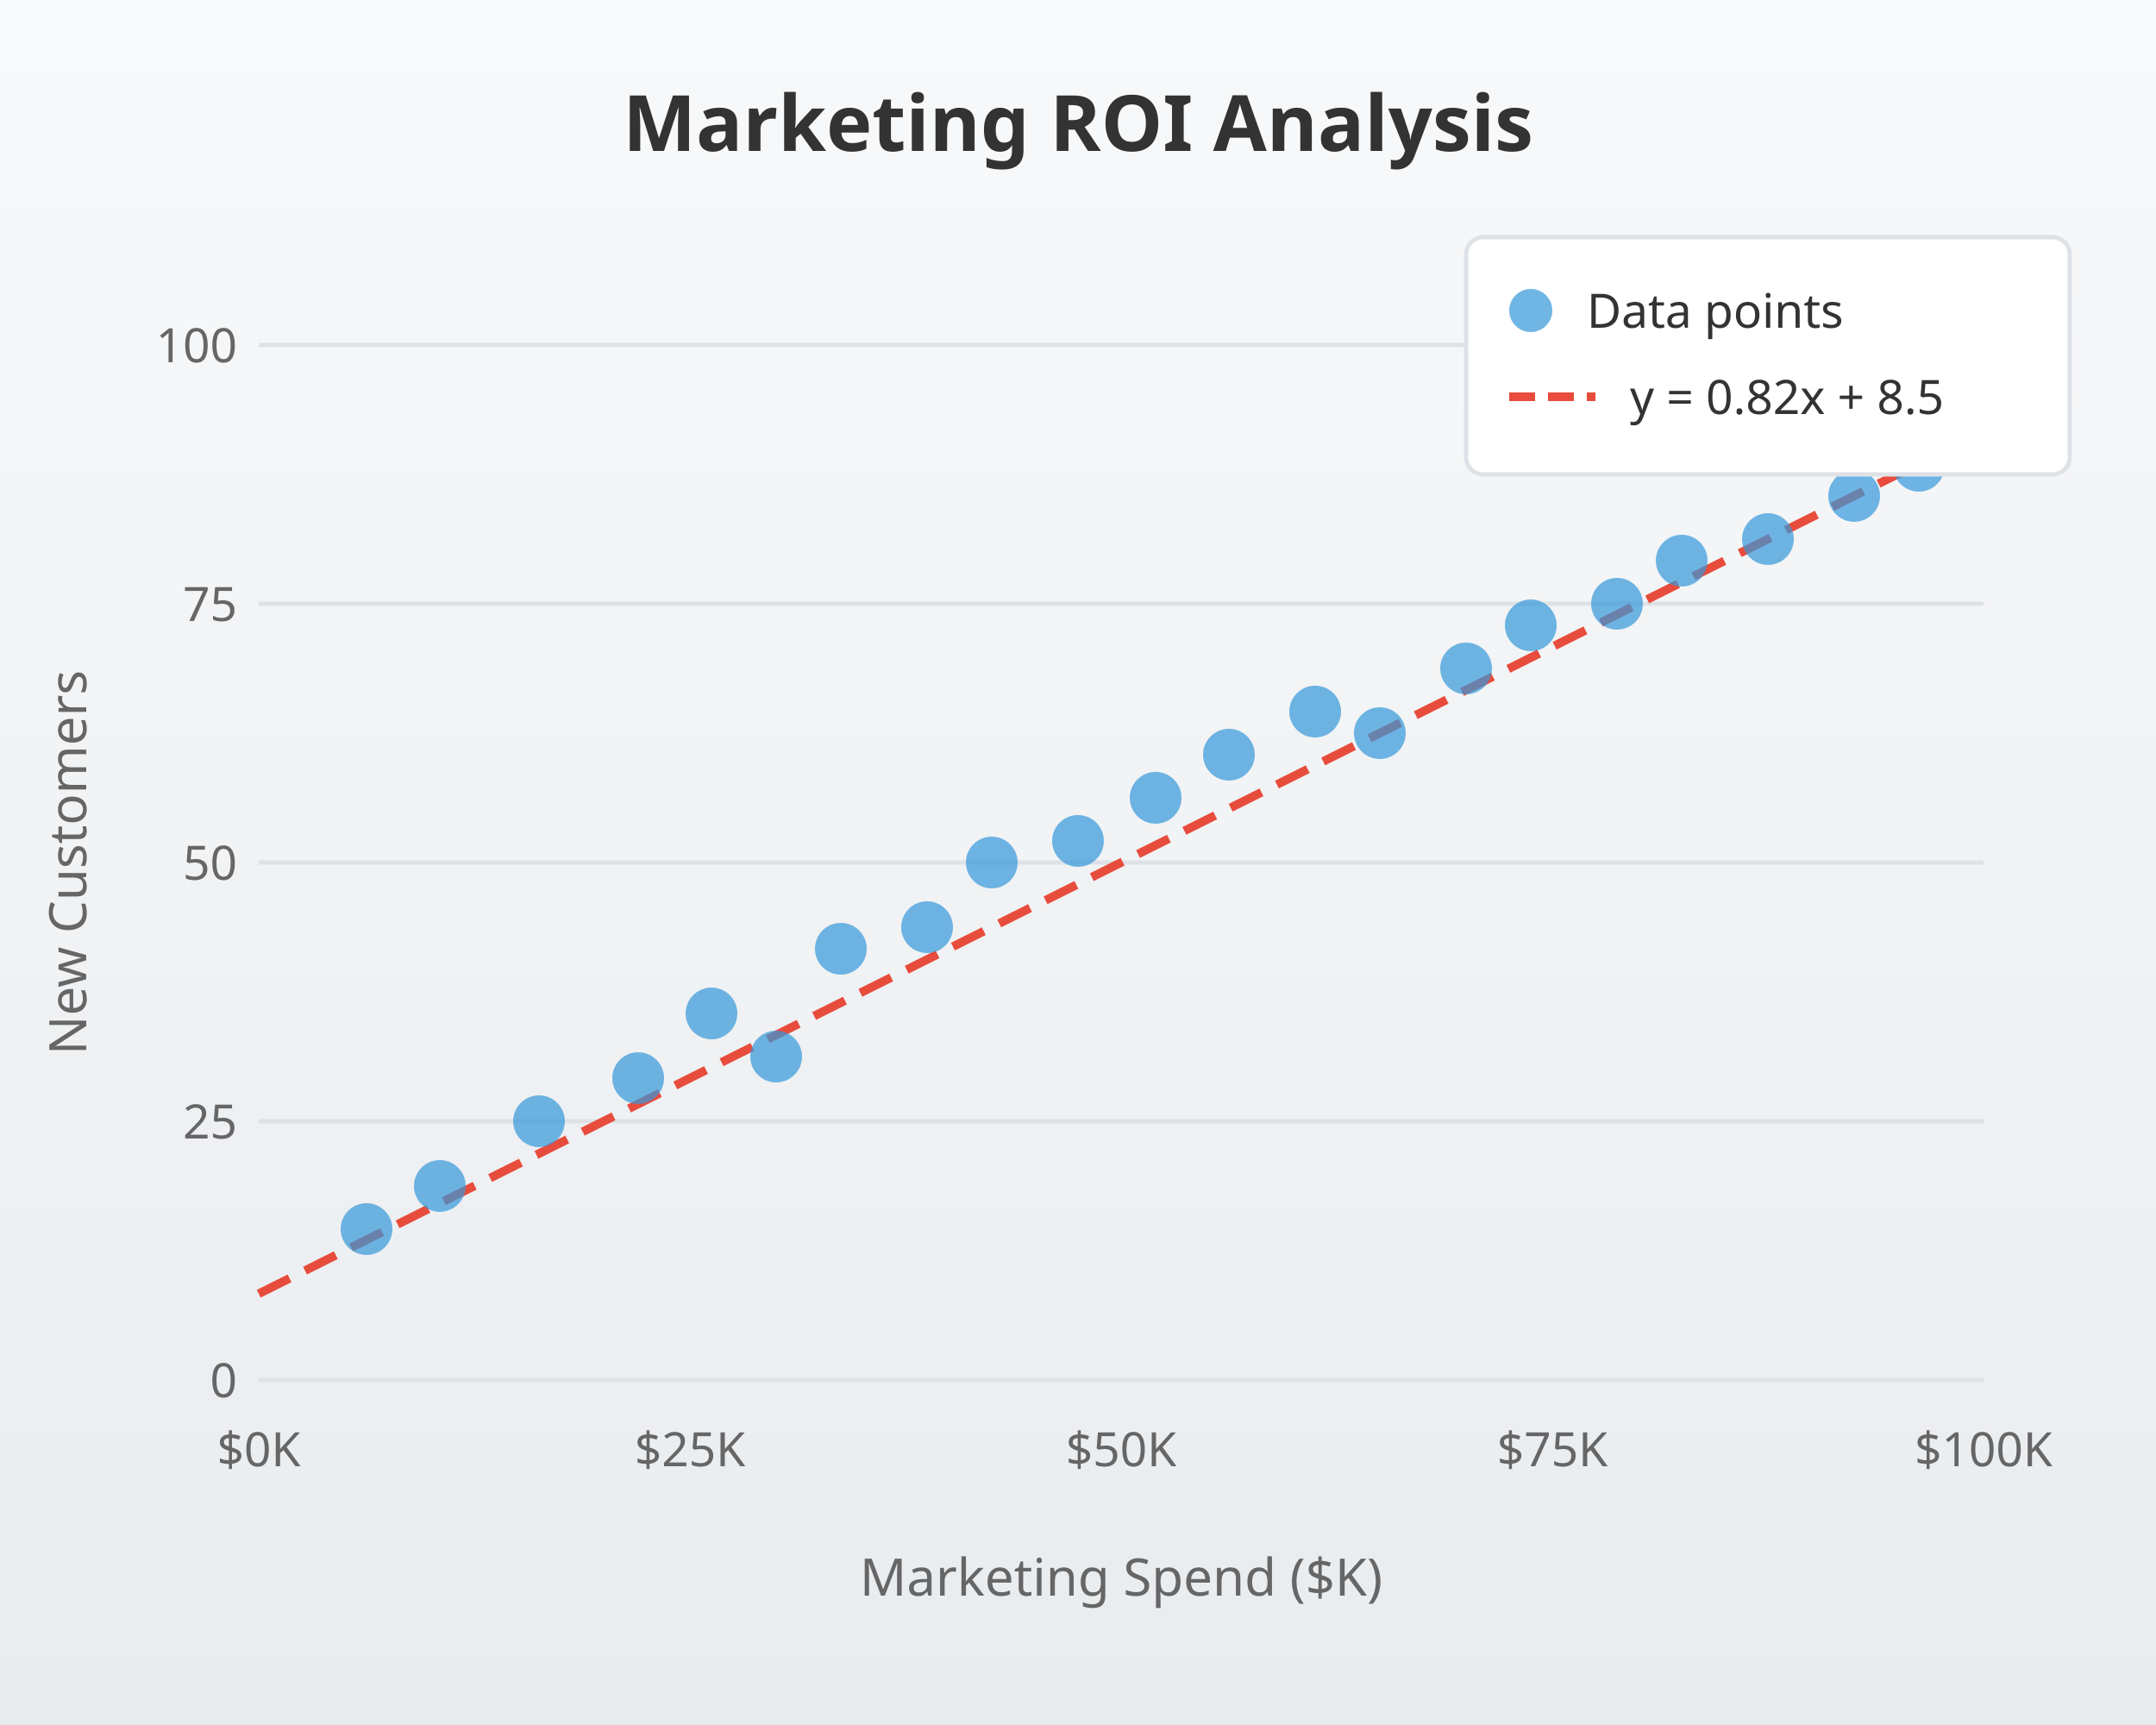
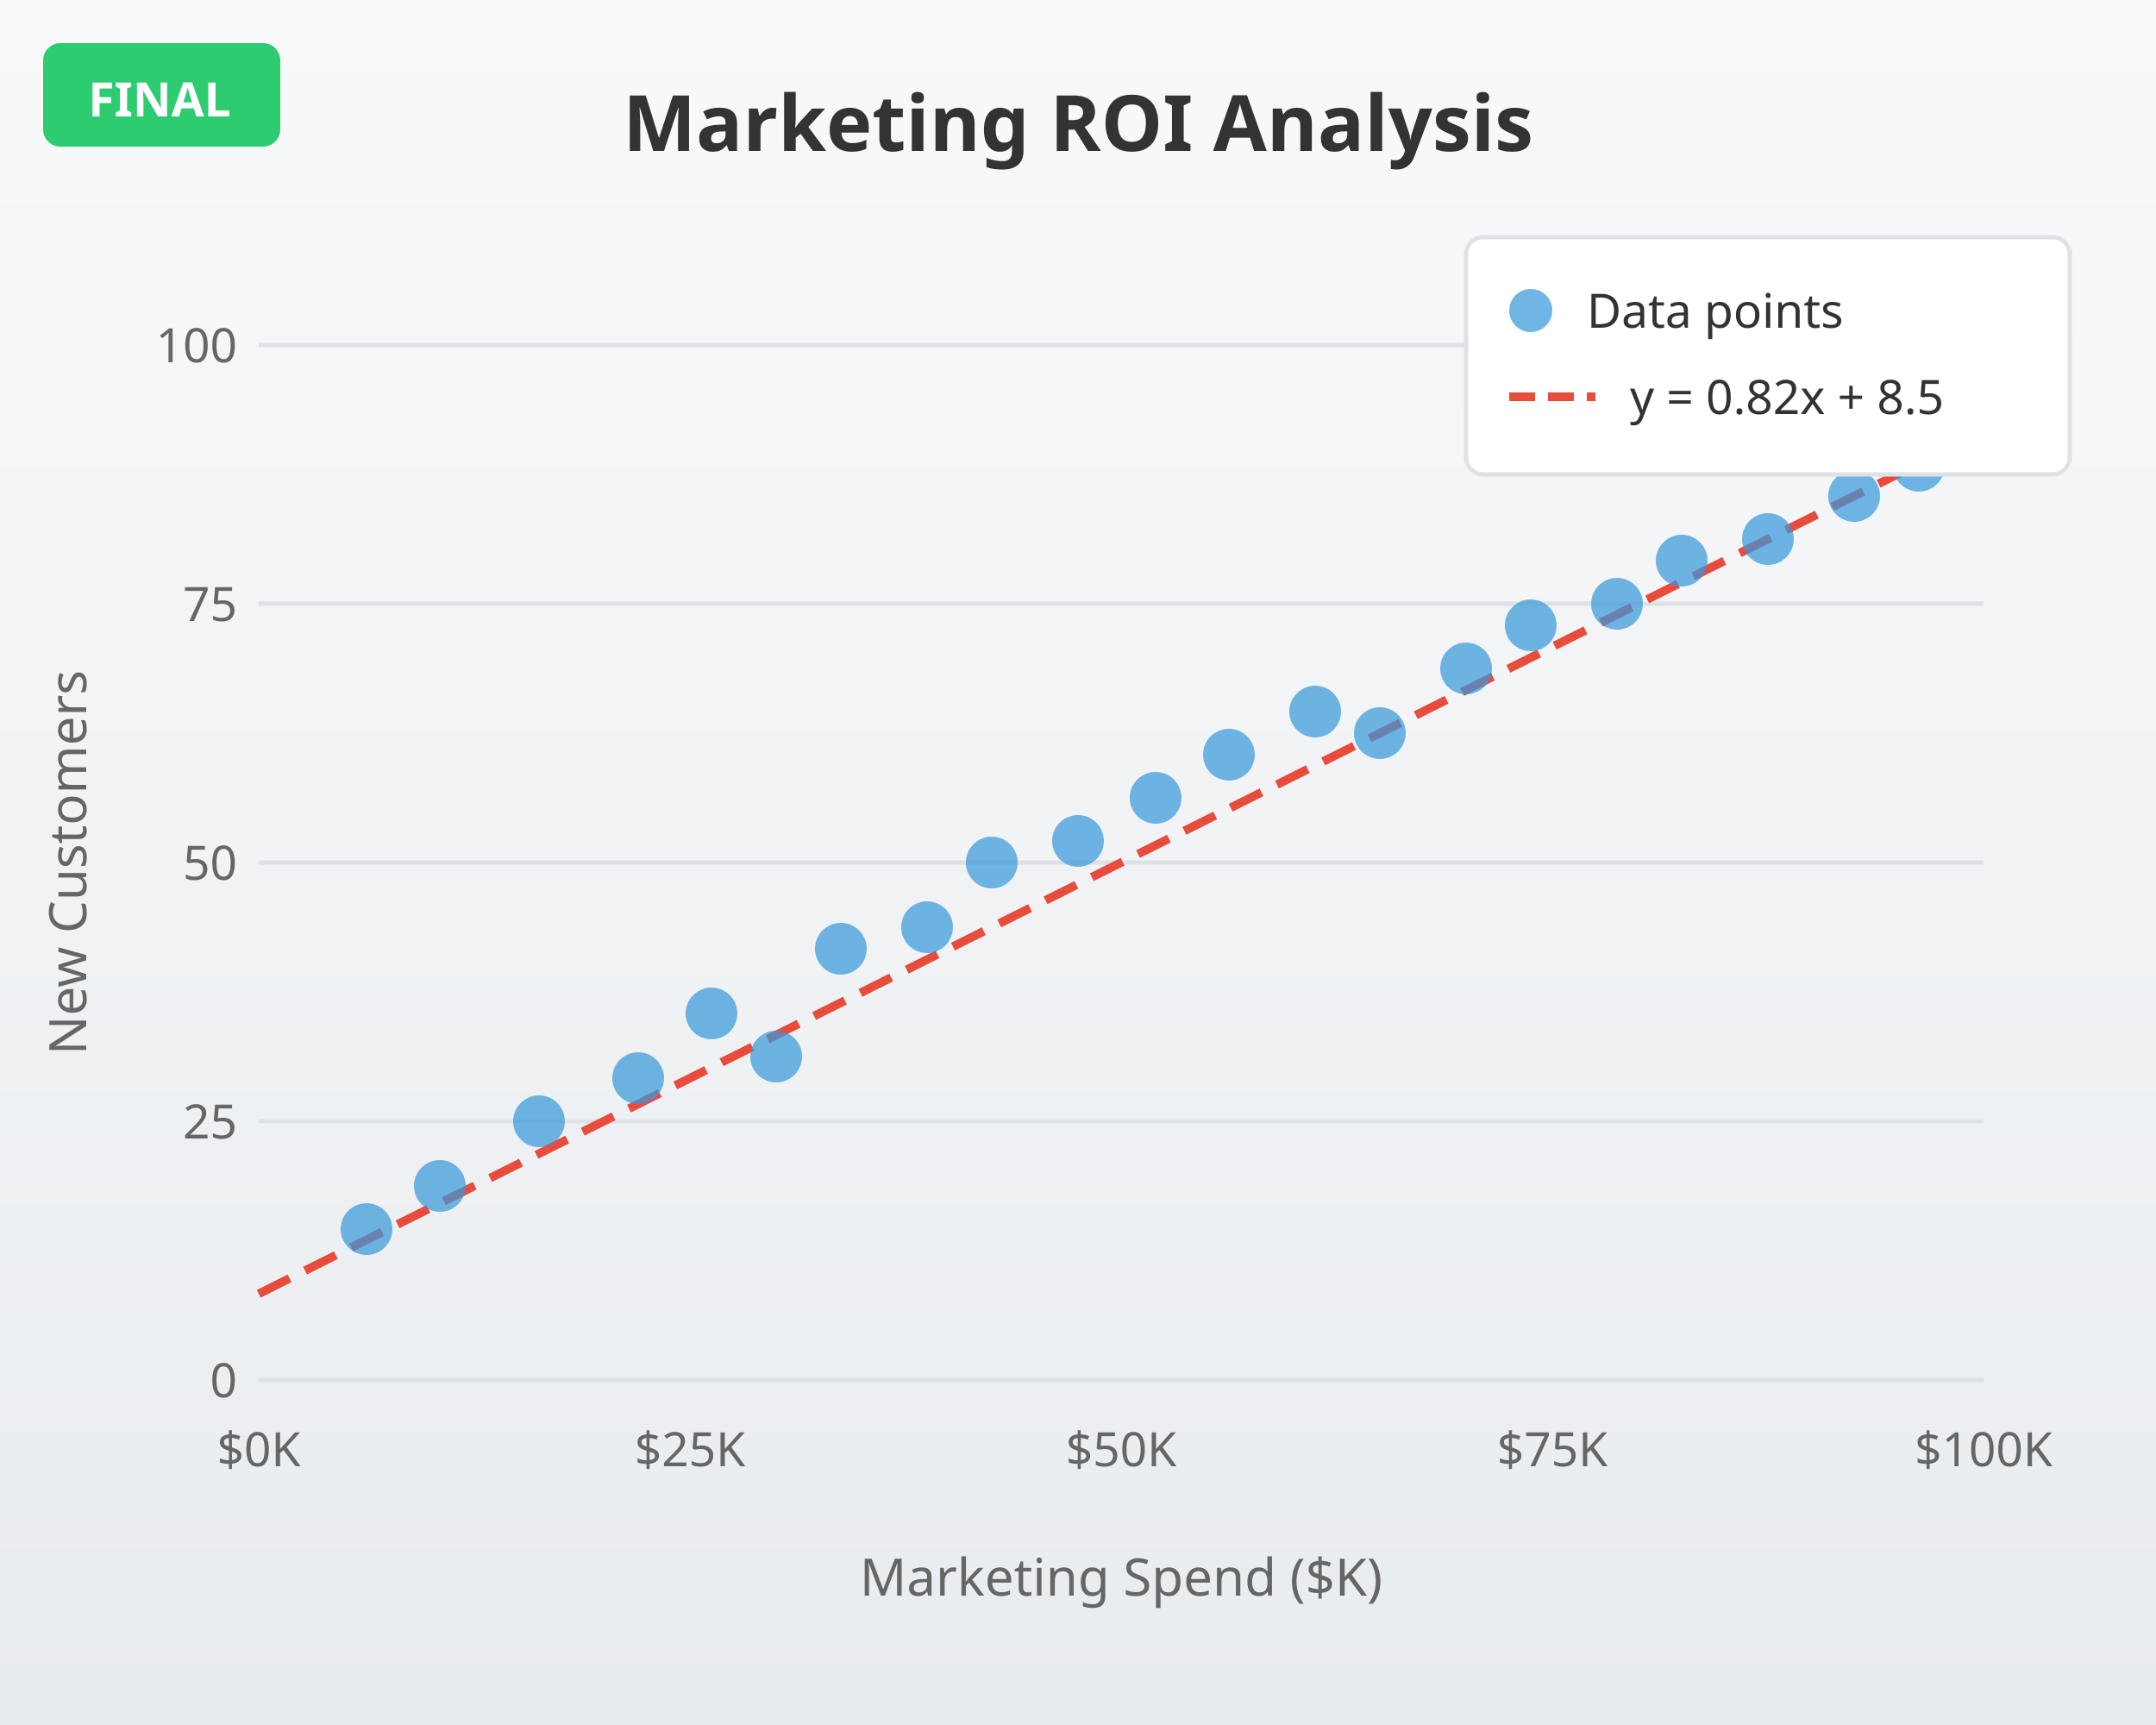
<svg xmlns="http://www.w3.org/2000/svg" viewBox="0 0 500 400">
  <defs>
    <linearGradient id="bg3" x1="0%" y1="0%" x2="0%" y2="100%">
      <stop offset="0%" style="stop-color:#f8f9fa" />
      <stop offset="100%" style="stop-color:#e9ecef" />
    </linearGradient>
  </defs>
  <rect width="500" height="400" fill="url(#bg3)" />
  <text x="250" y="35" text-anchor="middle" font-family="system-ui" font-size="18" font-weight="bold" fill="#333">Marketing ROI Analysis</text>
  <g stroke="#dee2e6" stroke-width="1">
    <line x1="60" y1="320" x2="460" y2="320" />
    <line x1="60" y1="260" x2="460" y2="260" />
    <line x1="60" y1="200" x2="460" y2="200" />
    <line x1="60" y1="140" x2="460" y2="140" />
    <line x1="60" y1="80" x2="460" y2="80" />
  </g>
  <g font-family="system-ui" font-size="11" fill="#666" text-anchor="end">
    <text x="55" y="324">0</text>
    <text x="55" y="264">25</text>
    <text x="55" y="204">50</text>
    <text x="55" y="144">75</text>
    <text x="55" y="84">100</text>
  </g>
  <g font-family="system-ui" font-size="11" fill="#666" text-anchor="middle">
    <text x="60" y="340">$0K</text>
    <text x="160" y="340">$25K</text>
    <text x="260" y="340">$50K</text>
    <text x="360" y="340">$75K</text>
    <text x="460" y="340">$100K</text>
  </g>
  <line x1="60" y1="300" x2="460" y2="100" stroke="#e74c3c" stroke-width="2" stroke-dasharray="8,4" />
  <g fill="#3498db" fill-opacity="0.7">
    <circle cx="85" cy="285" r="6" />
    <circle cx="102" cy="275" r="6" />
    <circle cx="125" cy="260" r="6" />
    <circle cx="148" cy="250" r="6" />
    <circle cx="165" cy="235" r="6" />
    <circle cx="180" cy="245" r="6" />
    <circle cx="195" cy="220" r="6" />
    <circle cx="215" cy="215" r="6" />
    <circle cx="230" cy="200" r="6" />
    <circle cx="250" cy="195" r="6" />
    <circle cx="268" cy="185" r="6" />
    <circle cx="285" cy="175" r="6" />
    <circle cx="305" cy="165" r="6" />
    <circle cx="320" cy="170" r="6" />
    <circle cx="340" cy="155" r="6" />
    <circle cx="355" cy="145" r="6" />
    <circle cx="375" cy="140" r="6" />
    <circle cx="390" cy="130" r="6" />
    <circle cx="410" cy="125" r="6" />
    <circle cx="430" cy="115" r="6" />
    <circle cx="445" cy="108" r="6" />
  </g>
  <rect x="340" y="55" width="140" height="55" fill="white" stroke="#dee2e6" rx="4" />
  <circle cx="355" cy="72" r="5" fill="#3498db" fill-opacity="0.7" />
  <text x="368" y="76" font-family="system-ui" font-size="11" fill="#333">Data points</text>
  <line x1="350" y1="92" x2="370" y2="92" stroke="#e74c3c" stroke-width="2" stroke-dasharray="6,3" />
  <text x="378" y="96" font-family="system-ui" font-size="11" fill="#333">y = 0.82x + 8.5</text>
  <text x="260" y="370" text-anchor="middle" font-family="system-ui" font-size="12" fill="#666">Marketing Spend ($K)</text>
  <text x="20" y="200" text-anchor="middle" font-family="system-ui" font-size="12" fill="#666" transform="rotate(-90,20,200)">New Customers</text>
+   <rect x="10" y="10" width="55" height="24" fill="#2ecc71" rx="4" />
+   <text x="37" y="27" text-anchor="middle" font-family="system-ui" font-size="11" font-weight="bold" fill="white">FINAL</text>
</svg>
